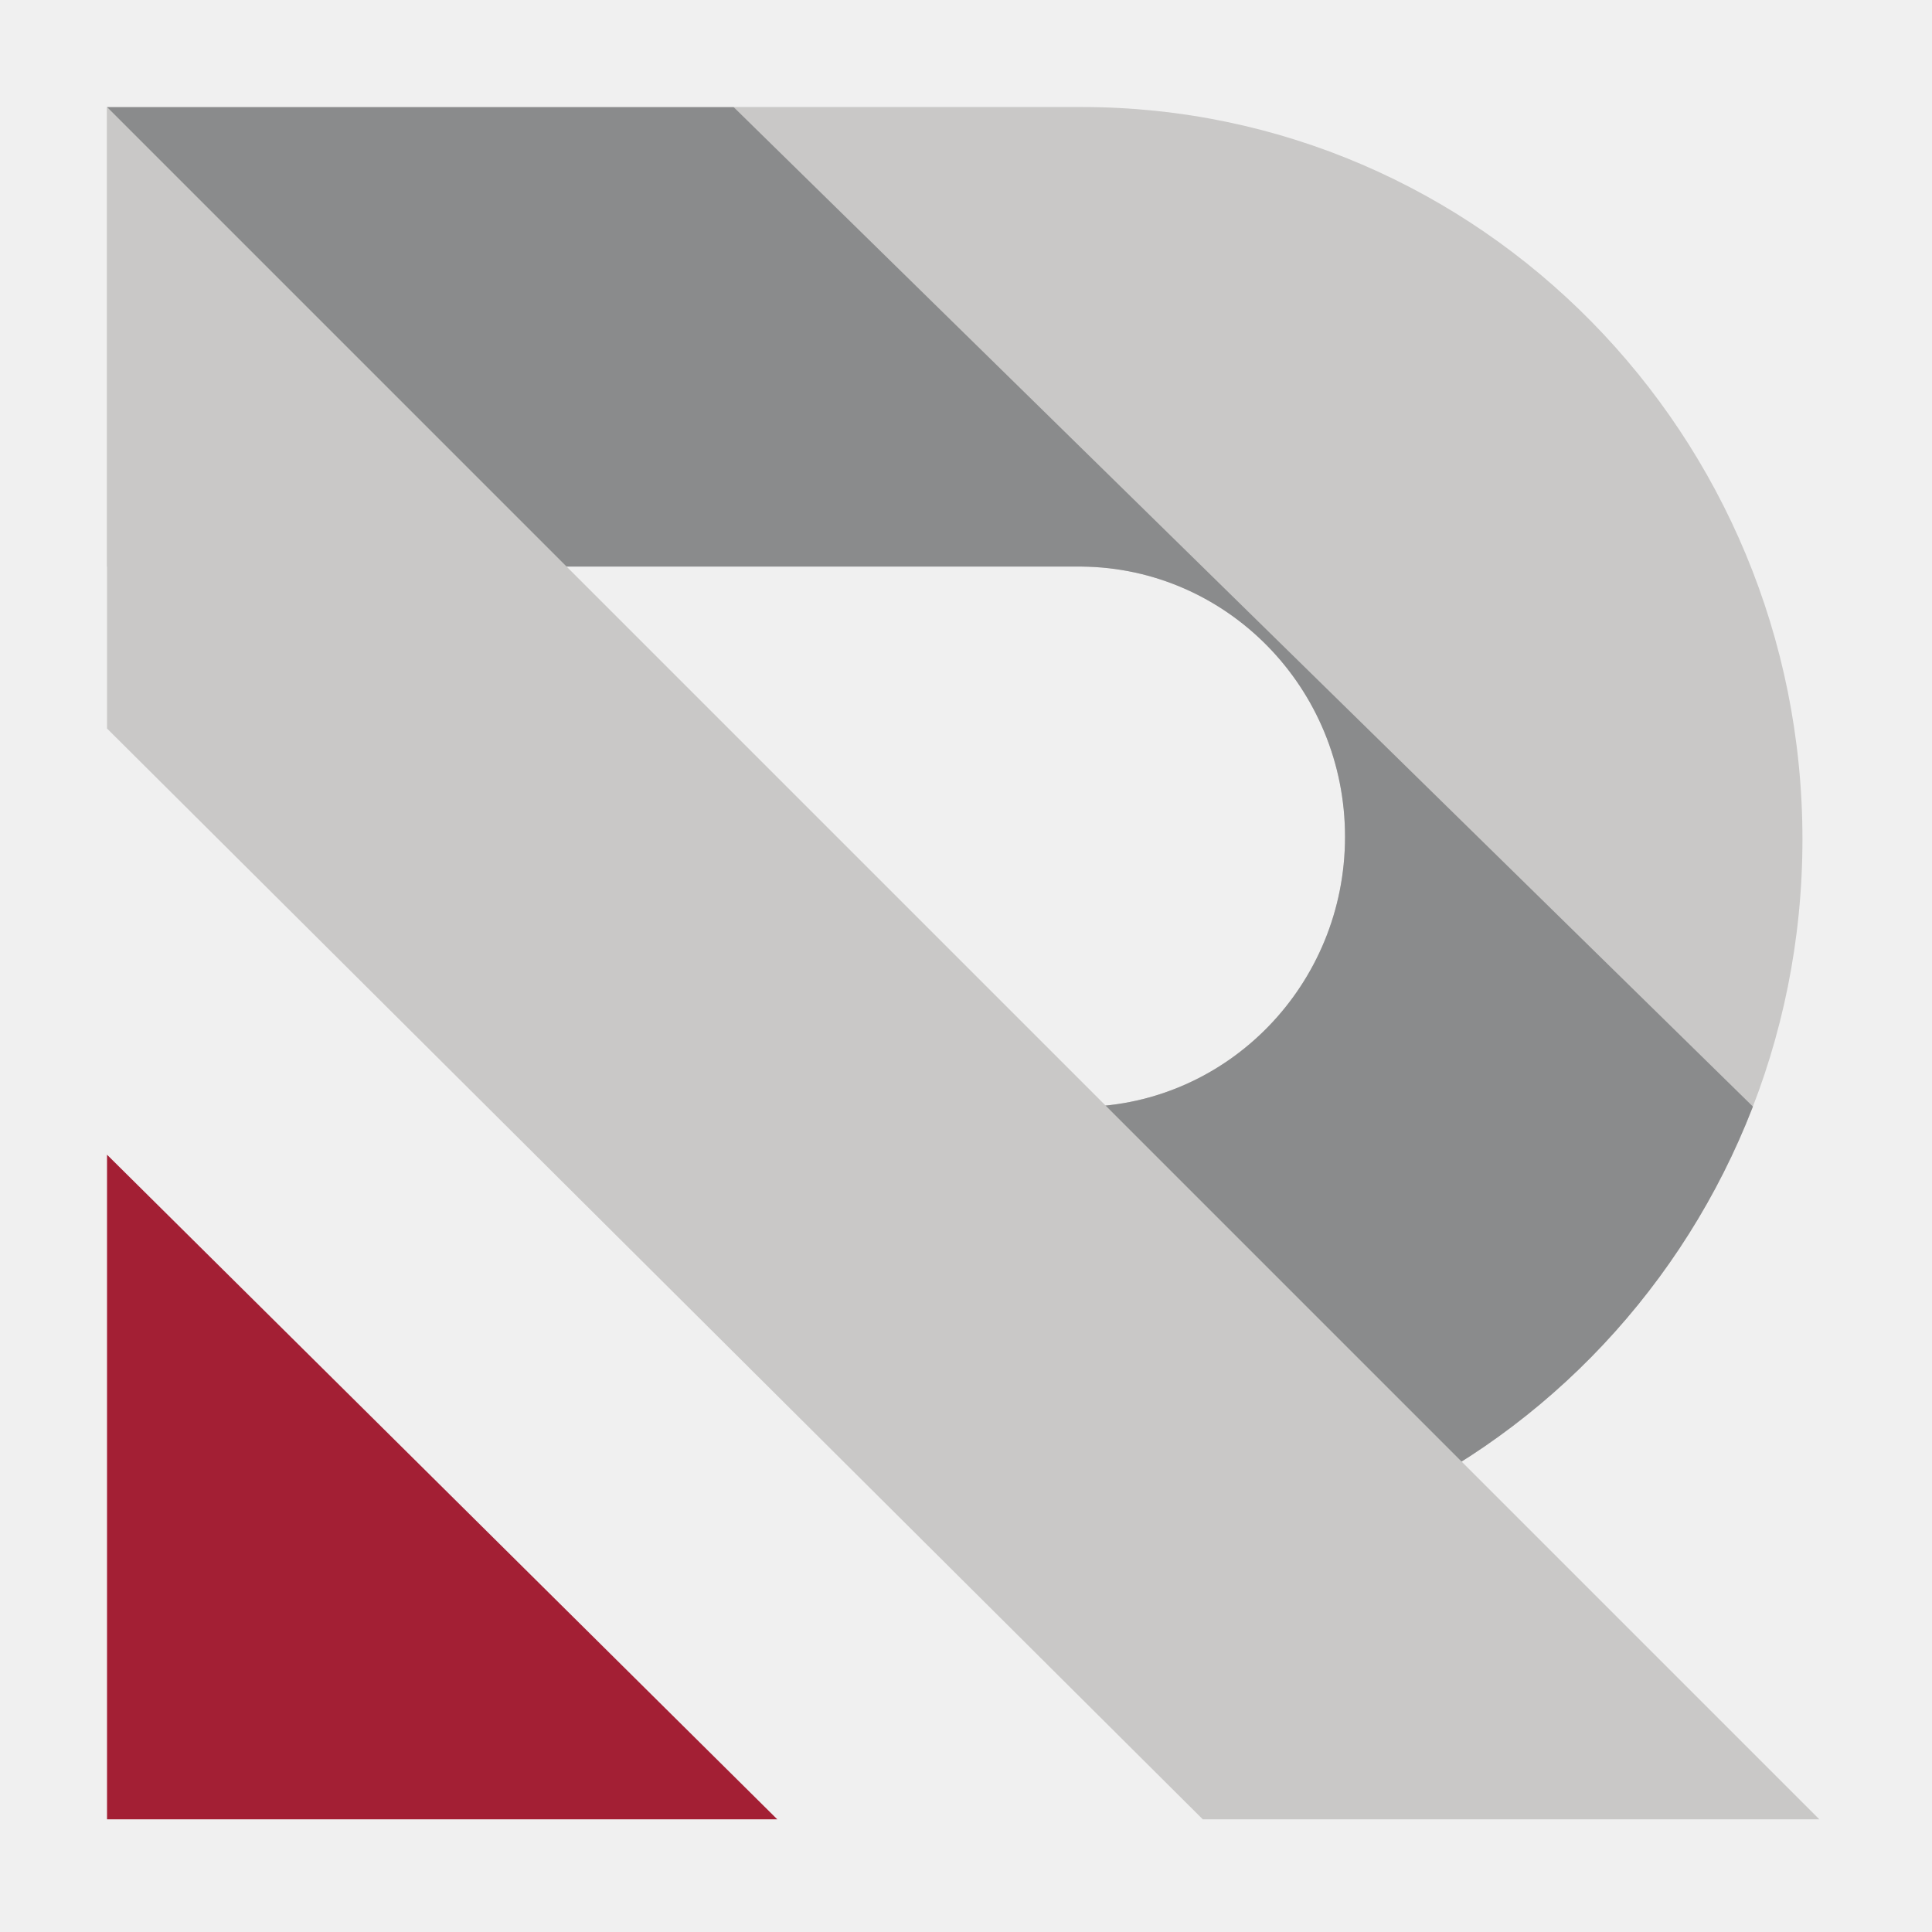
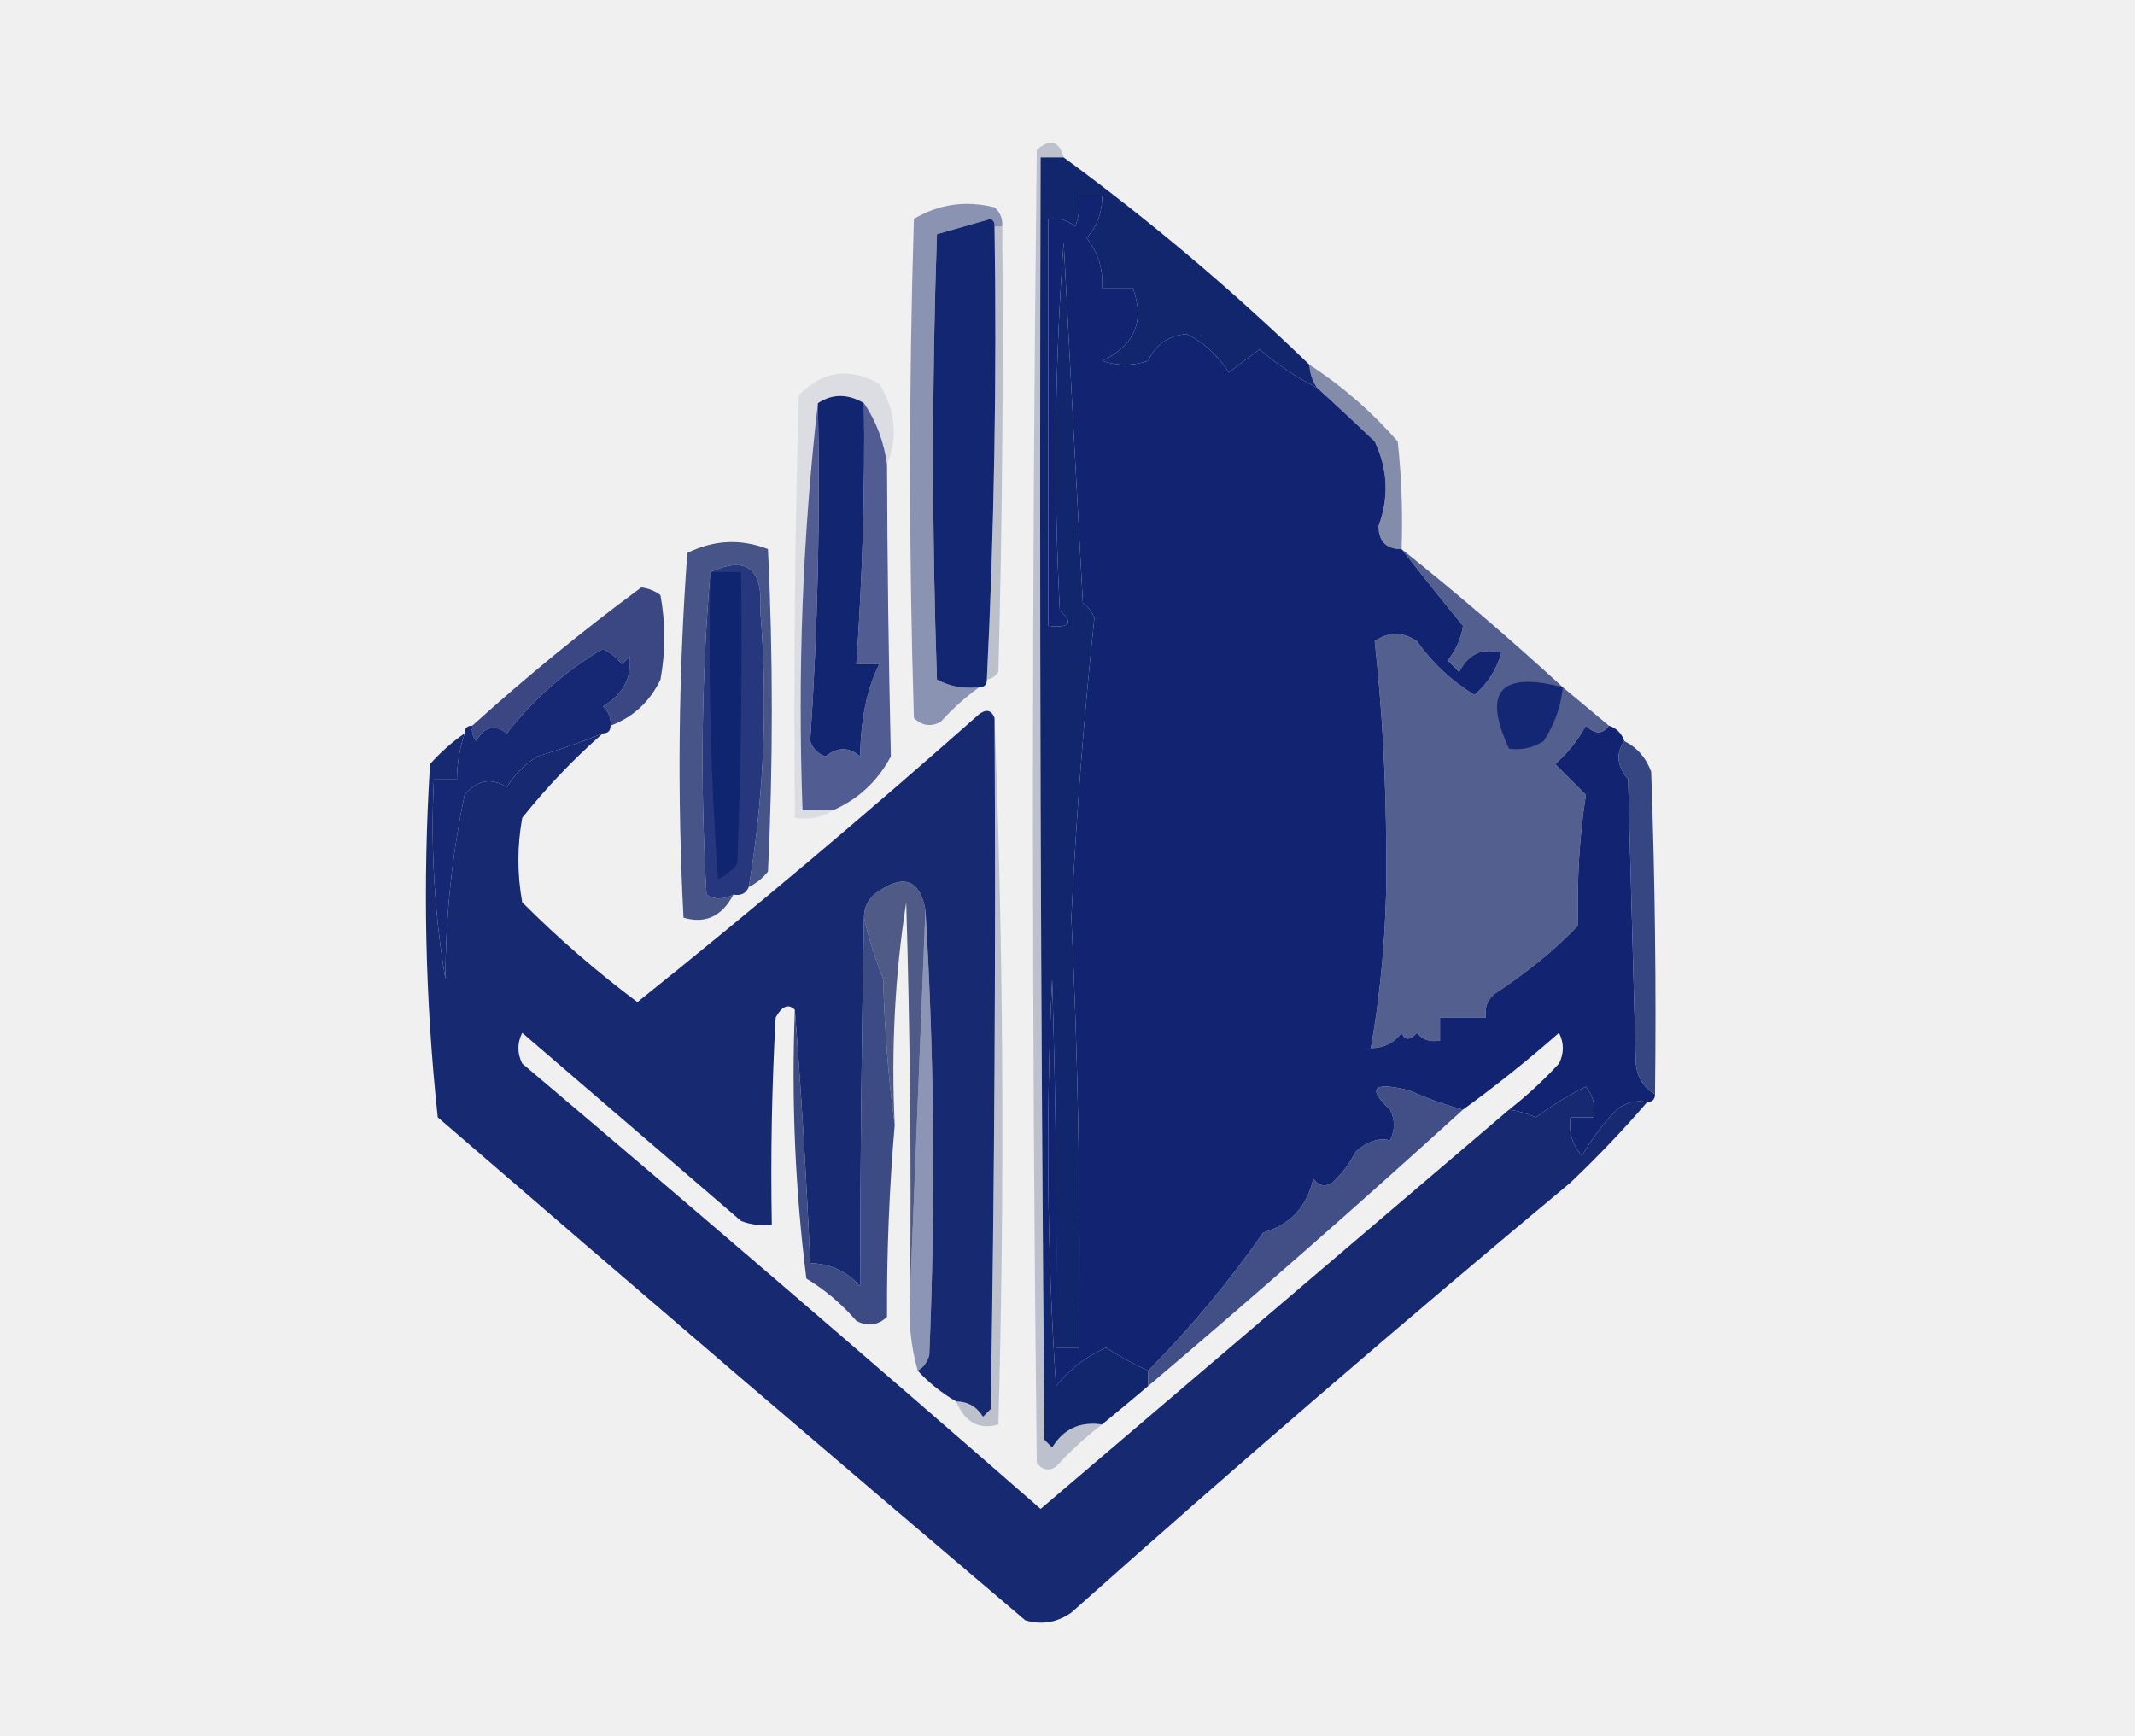
- <svg xmlns="http://www.w3.org/2000/svg" xmlns:xlink="http://www.w3.org/1999/xlink" width="343px" height="343px" viewBox="0 0 343 343" version="1.1">
-   <defs>
-     <path d="M173.009,0 C243.696,0 301,58.203 301,130 C301,201.797 243.696,260 173.009,260 L173.008,177.513 L173.348,177.511 C199.069,177.087 219.792,155.777 219.792,129.552 C219.792,103.211 198.887,81.829 173.009,81.588 L0,81.586 L0,0 Z" id="path-1" />
-   </defs>
-   <g id="logo-MIT-favicon-2" stroke="none" stroke-width="1" fill="none" fill-rule="evenodd">
-     <g id="Logo" transform="translate(19, 19)">
-       <polygon id="左下角" fill="#A31F34" points="-1.50695428e-14 186 119 304 0 304" />
-       <polygon id="梯形" fill="#C9C8C7" points="-1.39749323e-14 4.08700851e-15 304 304 194.542 304 -1.39749323e-14 110.335" />
-       <mask id="mask-2" fill="white">
-         <use xlink:href="#path-1" />
-       </mask>
-       <use id="Combined-Shape" fill="#C9C8C7" xlink:href="#path-1" />
-       <polygon id="阴影" fill="#8A8B8C" mask="url(#mask-2)" points="0 0 111.23 4.08700851e-15 304 189.021 304 304" />
-     </g>
+ <svg xmlns="http://www.w3.org/2000/svg" version="1.1" width="278px" height="226px" style="shape-rendering:geometricPrecision; text-rendering:geometricPrecision; image-rendering:optimizeQuality; fill-rule:evenodd; clip-rule:evenodd">
+   <g>
+     <path style="opacity:1" fill="#12266e" d="M 138.5,20.5 C 149.759,28.755 160.425,37.755 170.5,47.5C 170.557,48.609 170.89,49.609 171.5,50.5C 168.789,49.137 166.289,47.47 164,45.5C 162.662,46.506 161.329,47.506 160,48.5C 158.578,46.256 156.744,44.59 154.5,43.5C 152.143,43.692 150.476,44.858 149.5,47C 147.5,47.667 145.5,47.667 143.5,47C 147.764,44.98 149.098,41.813 147.5,37.5C 146.167,37.5 144.833,37.5 143.5,37.5C 143.669,35.088 143.003,32.921 141.5,31C 142.885,29.403 143.551,27.57 143.5,25.5C 142.5,25.5 141.5,25.5 140.5,25.5C 140.657,26.873 140.49,28.207 140,29.5C 138.989,28.663 137.822,28.33 136.5,28.5C 136.5,46.167 136.5,63.833 136.5,81.5C 139.336,81.798 139.836,81.131 138,79.5C 137.167,63.49 137.334,47.49 138.5,31.5C 139.313,47.168 140.146,62.835 141,78.5C 141.692,79.025 142.192,79.692 142.5,80.5C 141.133,93.337 140.133,106.337 139.5,119.5C 140.389,138.155 140.722,156.822 140.5,175.5C 139.5,175.5 138.5,175.5 137.5,175.5C 137.667,159.497 137.5,143.497 137,127.5C 136.167,145.176 136.334,162.843 137.5,180.5C 139.262,178.311 141.429,176.644 144,175.5C 145.765,176.632 147.598,177.632 149.5,178.5C 149.5,179.167 149.5,179.833 149.5,180.5C 147.54,182.156 145.54,183.823 143.5,185.5C 140.632,185.085 138.465,186.085 137,188.5C 136.667,188.167 136.333,187.833 136,187.5C 135.5,131.834 135.333,76.168 135.5,20.5C 136.5,20.5 137.5,20.5 138.5,20.5 Z" />
+   </g>
+   <g>
+     <path style="opacity:1" fill="#122471" d="M 171.5,50.5 C 173.986,52.755 176.486,55.089 179,57.5C 180.712,61.103 180.879,64.77 179.5,68.5C 179.516,70.516 180.516,71.516 182.5,71.5C 185.094,74.822 187.761,78.156 190.5,81.5C 190.24,83.187 189.573,84.687 188.5,86C 189,86.5 189.5,87 190,87.5C 191.191,85.153 193.024,84.32 195.5,85C 194.884,87.178 193.717,89.012 192,90.5C 189.022,88.689 186.522,86.356 184.5,83.5C 182.647,82.24 180.814,82.24 179,83.5C 179.969,92.332 180.469,101.332 180.5,110.5C 180.656,119.288 179.989,127.954 178.5,136.5C 180.199,136.473 181.533,135.806 182.5,134.5C 182.938,135.506 183.604,135.506 184.5,134.5C 185.209,135.404 186.209,135.737 187.5,135.5C 187.5,134.5 187.5,133.5 187.5,132.5C 189.5,132.5 191.5,132.5 193.5,132.5C 193.281,131.325 193.614,130.325 194.5,129.5C 198.93,126.585 202.596,123.585 205.5,120.5C 205.315,114.686 205.648,109.02 206.5,103.5C 205.167,102.167 203.833,100.833 202.5,99.5C 204.103,98.101 205.437,96.435 206.5,94.5C 207.687,95.653 208.687,95.653 209.5,94.5C 210.5,94.833 211.167,95.5 211.5,96.5C 210.379,98.089 210.546,99.756 212,101.5C 212.333,113.833 212.667,126.167 213,138.5C 213.2,140.32 214.034,141.653 215.5,142.5C 215.5,143.167 215.167,143.5 214.5,143.5C 213.022,143.238 211.689,143.571 210.5,144.5C 208.757,146.321 207.257,148.321 206,150.5C 204.731,149.095 204.231,147.429 204.5,145.5C 205.5,145.5 206.5,145.5 207.5,145.5C 207.762,144.022 207.429,142.689 206.5,141.5C 204.191,142.651 202.024,143.984 200,145.5C 198.862,145.011 197.695,144.678 196.5,144.5C 198.771,142.734 200.937,140.734 203,138.5C 203.667,137.167 203.667,135.833 203,134.5C 198.94,138.07 194.773,141.404 190.5,144.5C 188.166,143.876 185.833,143.043 183.5,142C 178.789,140.831 177.956,141.664 181,144.5C 181.667,145.833 181.667,147.167 181,148.5C 179.527,148.132 178.027,148.632 176.5,150C 175.743,151.512 174.743,152.846 173.5,154C 172.551,154.617 171.718,154.451 171,153.5C 170.189,157.143 168.022,159.477 164.5,160.5C 159.934,167.03 154.934,173.03 149.5,178.5C 147.598,177.632 145.765,176.632 144,175.5C 141.429,176.644 139.262,178.311 137.5,180.5C 136.334,162.843 136.167,145.176 137,127.5C 137.5,143.497 137.667,159.497 137.5,175.5C 138.5,175.5 139.5,175.5 140.5,175.5C 140.722,156.822 140.389,138.155 139.5,119.5C 140.133,106.337 141.133,93.337 142.5,80.5C 142.192,79.692 141.692,79.025 141,78.5C 140.146,62.835 139.313,47.168 138.5,31.5C 137.334,47.49 137.167,63.49 138,79.5C 139.836,81.131 139.336,81.798 136.5,81.5C 136.5,63.833 136.5,46.167 136.5,28.5C 137.822,28.33 138.989,28.663 140,29.5C 140.49,28.207 140.657,26.873 140.5,25.5C 141.5,25.5 142.5,25.5 143.5,25.5C 143.551,27.57 142.885,29.403 141.5,31C 143.003,32.921 143.669,35.088 143.5,37.5C 144.833,37.5 146.167,37.5 147.5,37.5C 149.098,41.813 147.764,44.98 143.5,47C 145.5,47.667 147.5,47.667 149.5,47C 150.476,44.858 152.143,43.692 154.5,43.5C 156.744,44.59 158.578,46.256 160,48.5C 161.329,47.506 162.662,46.506 164,45.5C 166.289,47.47 168.789,49.137 171.5,50.5 Z" />
+   </g>
+   <g>
+     <path style="opacity:0.227" fill="#0a204f" d="M 129.5,29.5 C 129.833,29.5 130.167,29.5 130.5,29.5C 130.667,48.836 130.5,68.169 130,87.5C 129.617,88.056 129.117,88.389 128.5,88.5C 129.464,68.867 129.797,49.2 129.5,29.5 Z" />
+   </g>
+   <g>
+     <path style="opacity:1" fill="#122671" d="M 129.5,29.5 C 129.797,49.2 129.464,68.867 128.5,88.5C 128.5,89.167 128.167,89.5 127.5,89.5C 125.533,89.739 123.699,89.406 122,88.5C 121.333,69.167 121.333,49.833 122,30.5C 124.333,29.833 126.667,29.167 129,28.5C 129.399,28.728 129.565,29.062 129.5,29.5 Z" />
+   </g>
+   <g>
+     <path style="opacity:0.54" fill="#36447e" d="M 130.5,29.5 C 130.167,29.5 129.833,29.5 129.5,29.5C 129.565,29.062 129.399,28.728 129,28.5C 126.667,29.167 124.333,29.833 122,30.5C 121.333,49.833 121.333,69.167 122,88.5C 123.699,89.406 125.533,89.739 127.5,89.5C 125.73,90.764 124.063,92.264 122.5,94C 121.216,94.684 120.049,94.517 119,93.5C 118.333,71.833 118.333,50.167 119,28.5C 122.256,26.572 125.756,26.072 129.5,27C 130.252,27.671 130.586,28.504 130.5,29.5 Z" />
+   </g>
+   <g>
+     <path style="opacity:0.529" fill="#22336a" d="M 170.5,47.5 C 174.782,50.28 178.616,53.613 182,57.5C 182.499,62.155 182.666,66.822 182.5,71.5C 180.516,71.516 179.516,70.516 179.5,68.5C 180.879,64.77 180.712,61.103 179,57.5C 176.486,55.089 173.986,52.755 171.5,50.5C 170.89,49.609 170.557,48.609 170.5,47.5 Z" />
+   </g>
+   <g>
+     <path style="opacity:1" fill="#122571" d="M 112.5,52.5 C 112.637,63.721 112.304,75.054 111.5,86.5C 112.5,86.5 113.5,86.5 114.5,86.5C 112.914,89.582 112.081,93.582 112,98.5C 110.542,97.253 109.042,97.253 107.5,98.5C 106.5,98.167 105.833,97.5 105.5,96.5C 106.483,81.882 106.817,67.215 106.5,52.5C 108.389,51.258 110.389,51.258 112.5,52.5 Z" />
+   </g>
+   <g>
+     <path style="opacity:0.745" fill="#1d2f6e" d="M 182.5,71.5 C 189.726,77.273 196.726,83.273 203.5,89.5C 205.5,91.167 207.5,92.833 209.5,94.5C 208.687,95.653 207.687,95.653 206.5,94.5C 205.437,96.435 204.103,98.101 202.5,99.5C 203.833,100.833 205.167,102.167 206.5,103.5C 205.648,109.02 205.315,114.686 205.5,120.5C 202.596,123.585 198.93,126.585 194.5,129.5C 193.614,130.325 193.281,131.325 193.5,132.5C 191.5,132.5 189.5,132.5 187.5,132.5C 187.5,133.5 187.5,134.5 187.5,135.5C 186.209,135.737 185.209,135.404 184.5,134.5C 190.771,129.068 196.937,123.401 203,117.5C 203.867,113.044 203.534,108.711 202,104.5C 195.667,98.833 189.333,93.167 183,87.5C 182.5,103.163 182.333,118.83 182.5,134.5C 181.533,135.806 180.199,136.473 178.5,136.5C 179.989,127.954 180.656,119.288 180.5,110.5C 180.469,101.332 179.969,92.332 179,83.5C 180.814,82.24 182.647,82.24 184.5,83.5C 186.522,86.356 189.022,88.689 192,90.5C 193.717,89.012 194.884,87.178 195.5,85C 193.024,84.32 191.191,85.153 190,87.5C 189.5,87 189,86.5 188.5,86C 189.573,84.687 190.24,83.187 190.5,81.5C 187.761,78.156 185.094,74.822 182.5,71.5 Z M 184.5,134.5 C 183.604,135.506 182.938,135.506 182.5,134.5C 182.333,118.83 182.5,103.163 183,87.5C 189.333,93.167 195.667,98.833 202,104.5C 203.534,108.711 203.867,113.044 203,117.5C 196.937,123.401 190.771,129.068 184.5,134.5 Z" />
+   </g>
+   <g>
+     <path style="opacity:0.89" fill="#33417b" d="M 97.5,115.5 C 99.492,103.615 99.992,91.615 99,79.5C 99.371,74.01 97.204,72.343 92.5,74.5C 91.339,88.327 91.173,102.327 92,116.5C 92.986,117.171 94.153,117.171 95.5,116.5C 94.005,119.336 91.839,120.336 89,119.5C 88.176,103.592 88.343,87.759 89.5,72C 92.959,70.294 96.459,70.128 100,71.5C 100.667,85.5 100.667,99.5 100,113.5C 99.292,114.381 98.458,115.047 97.5,115.5 Z" />
+   </g>
+   <g>
+     <path style="opacity:0.099" fill="#243266" d="M 115.5,60.5 C 115.098,57.523 114.098,54.857 112.5,52.5C 110.389,51.258 108.389,51.258 106.5,52.5C 104.514,69.802 103.847,87.468 104.5,105.5C 105.833,105.5 107.167,105.5 108.5,105.5C 107.081,106.451 105.415,106.784 103.5,106.5C 103.333,88.164 103.5,69.83 104,51.5C 107.059,48.29 110.559,47.79 114.5,50C 116.622,53.447 116.955,56.947 115.5,60.5 Z" />
+   </g>
+   <g>
+     <path style="opacity:0.91" fill="#293678" d="M 79.5,94.5 C 79.586,93.504 79.252,92.671 78.5,92C 81.103,90.446 82.269,88.28 82,85.5C 81.667,85.833 81.333,86.167 81,86.5C 80.311,85.643 79.478,84.977 78.5,84.5C 73.647,87.35 69.48,91.017 66,95.5C 64.413,94.273 63.079,94.606 62,96.5C 61.536,95.906 61.369,95.239 61.5,94.5C 68.525,88.143 75.859,82.143 83.5,76.5C 84.442,76.608 85.275,76.942 86,77.5C 86.667,81.167 86.667,84.833 86,88.5C 84.594,91.409 82.428,93.409 79.5,94.5 Z" />
+   </g>
+   <g>
+     <path style="opacity:1" fill="#142775" d="M 203.5,89.5 C 203.246,92.014 202.413,94.348 201,96.5C 199.644,97.38 198.144,97.713 196.5,97.5C 193.009,90.048 195.343,87.381 203.5,89.5 Z" />
+   </g>
+   <g>
+     <path style="opacity:1" fill="#162873" d="M 79.5,94.5 C 79.5,95.167 79.167,95.5 78.5,95.5C 75.755,96.616 72.922,97.616 70,98.5C 68.328,99.505 66.995,100.839 66,102.5C 63.956,101.228 62.122,101.561 60.5,103.5C 58.847,111.379 58.013,119.379 58,127.5C 56.559,118.942 56.059,110.276 56.5,101.5C 57.5,101.5 58.5,101.5 59.5,101.5C 59.517,99.435 59.85,97.435 60.5,95.5C 60.5,94.833 60.833,94.5 61.5,94.5C 61.369,95.239 61.536,95.906 62,96.5C 63.079,94.606 64.413,94.273 66,95.5C 69.48,91.017 73.647,87.35 78.5,84.5C 79.478,84.977 80.311,85.643 81,86.5C 81.333,86.167 81.667,85.833 82,85.5C 82.269,88.28 81.103,90.446 78.5,92C 79.252,92.671 79.586,93.504 79.5,94.5 Z" />
+   </g>
+   <g>
+     <path style="opacity:0.771" fill="#213076" d="M 106.5,52.5 C 106.817,67.215 106.483,81.882 105.5,96.5C 105.833,97.5 106.5,98.167 107.5,98.5C 109.042,97.253 110.542,97.253 112,98.5C 112.081,93.582 112.914,89.582 114.5,86.5C 113.5,86.5 112.5,86.5 111.5,86.5C 112.304,75.054 112.637,63.721 112.5,52.5C 114.098,54.857 115.098,57.523 115.5,60.5C 115.541,73.187 115.708,85.854 116,98.5C 114.285,101.717 111.785,104.05 108.5,105.5C 107.167,105.5 105.833,105.5 104.5,105.5C 103.847,87.468 104.514,69.802 106.5,52.5 Z" />
+   </g>
+   <g>
+     <path style="opacity:1" fill="#26377e" d="M 97.5,115.5 C 97.158,116.338 96.492,116.672 95.5,116.5C 94.153,117.171 92.986,117.171 92,116.5C 91.173,102.327 91.339,88.327 92.5,74.5C 97.204,72.343 99.371,74.01 99,79.5C 99.992,91.615 99.492,103.615 97.5,115.5 Z" />
+   </g>
+   <g>
+     <path style="opacity:1" fill="#0f256f" d="M 92.5,74.5 C 93.833,74.5 95.167,74.5 96.5,74.5C 96.667,87.171 96.5,99.838 96,112.5C 95.311,113.357 94.478,114.023 93.5,114.5C 92.547,101.59 92.213,88.256 92.5,74.5 Z" />
+   </g>
+   <g>
+     <path style="opacity:0.899" fill="#203376" d="M 211.5,96.5 C 213.173,97.343 214.34,98.676 215,100.5C 215.5,114.496 215.667,128.496 215.5,142.5C 214.034,141.653 213.2,140.32 213,138.5C 212.667,126.167 212.333,113.833 212,101.5C 210.546,99.756 210.379,98.089 211.5,96.5 Z" />
+   </g>
+   <g>
+     <path style="opacity:0.227" fill="#132158" d="M 138.5,20.5 C 137.5,20.5 136.5,20.5 135.5,20.5C 135.333,76.168 135.5,131.834 136,187.5C 136.333,187.833 136.667,188.167 137,188.5C 138.465,186.085 140.632,185.085 143.5,185.5C 141.396,187.099 139.396,188.932 137.5,191C 136.551,191.617 135.718,191.451 135,190.5C 134.333,133.5 134.333,76.5 135,19.5C 136.756,18.015 137.923,18.348 138.5,20.5 Z" />
+   </g>
+   <g>
+     <path style="opacity:0.229" fill="#112455" d="M 129.5,93.5 C 130.664,123.997 130.831,154.664 130,185.5C 127.497,186.238 125.663,185.238 124.5,182.5C 126.017,182.511 127.184,183.177 128,184.5C 128.333,184.167 128.667,183.833 129,183.5C 129.5,153.502 129.667,123.502 129.5,93.5 Z" />
+   </g>
+   <g>
+     <path style="opacity:1" fill="#172970" d="M 129.5,93.5 C 129.667,123.502 129.5,153.502 129,183.5C 128.667,183.833 128.333,184.167 128,184.5C 127.184,183.177 126.017,182.511 124.5,182.5C 122.611,181.396 120.945,180.063 119.5,178.5C 120.222,178.082 120.722,177.416 121,176.5C 121.829,156.996 121.662,137.662 120.5,118.5C 119.79,114.646 117.79,113.813 114.5,116C 113.177,116.816 112.511,117.983 112.5,119.5C 112.182,135.645 112.015,151.645 112,167.5C 110.254,165.543 108.088,164.543 105.5,164.5C 105.01,153.338 104.343,142.338 103.5,131.5C 102.671,130.668 101.838,131.001 101,132.5C 100.5,141.494 100.334,150.494 100.5,159.5C 99.127,159.657 97.793,159.49 96.5,159C 87,150.833 77.5,142.667 68,134.5C 67.333,135.833 67.333,137.167 68,138.5C 90.647,157.646 113.147,176.98 135.5,196.5C 155.853,179.144 176.186,161.811 196.5,144.5C 197.695,144.678 198.862,145.011 200,145.5C 202.024,143.984 204.191,142.651 206.5,141.5C 207.429,142.689 207.762,144.022 207.5,145.5C 206.5,145.5 205.5,145.5 204.5,145.5C 204.231,147.429 204.731,149.095 206,150.5C 207.257,148.321 208.757,146.321 210.5,144.5C 211.689,143.571 213.022,143.238 214.5,143.5C 211.448,147.058 208.114,150.558 204.5,154C 182.538,172.293 160.872,190.959 139.5,210C 137.635,211.301 135.635,211.635 133.5,211C 107.907,189.285 82.407,167.452 57,145.5C 55.366,130.259 55.032,114.926 56,99.5C 57.371,97.959 58.871,96.625 60.5,95.5C 59.85,97.435 59.517,99.435 59.5,101.5C 58.5,101.5 57.5,101.5 56.5,101.5C 56.059,110.276 56.559,118.942 58,127.5C 58.013,119.379 58.847,111.379 60.5,103.5C 62.122,101.561 63.956,101.228 66,102.5C 66.995,100.839 68.328,99.505 70,98.5C 72.922,97.616 75.755,96.616 78.5,95.5C 74.697,98.831 71.197,102.498 68,106.5C 67.333,110.167 67.333,113.833 68,117.5C 72.716,122.22 77.716,126.553 83,130.5C 98.115,118.389 112.948,105.889 127.5,93C 128.437,92.308 129.103,92.475 129.5,93.5 Z" />
+   </g>
+   <g>
+     <path style="opacity:0.869" fill="#223275" d="M 112.5,119.5 C 113.106,122.167 113.939,124.834 115,127.5C 115.172,134.013 115.672,140.347 116.5,146.5C 115.79,154.815 115.457,163.149 115.5,171.5C 114.277,172.614 112.944,172.781 111.5,172C 109.612,169.81 107.445,167.977 105,166.5C 103.543,154.935 103.043,143.268 103.5,131.5C 104.343,142.338 105.01,153.338 105.5,164.5C 108.088,164.543 110.254,165.543 112,167.5C 112.015,151.645 112.182,135.645 112.5,119.5 Z" />
+   </g>
+   <g>
+     <path style="opacity:0.52" fill="#314180" d="M 120.5,118.5 C 121.662,137.662 121.829,156.996 121,176.5C 120.722,177.416 120.222,178.082 119.5,178.5C 118.586,175.272 118.253,171.939 118.5,168.5C 119.167,151.833 119.833,135.167 120.5,118.5 Z" />
+   </g>
+   <g>
+     <path style="opacity:0.831" fill="#1e2f71" d="M 190.5,144.5 C 177.061,156.726 163.395,168.726 149.5,180.5C 149.5,179.833 149.5,179.167 149.5,178.5C 154.934,173.03 159.934,167.03 164.5,160.5C 168.022,159.477 170.189,157.143 171,153.5C 171.718,154.451 172.551,154.617 173.5,154C 174.743,152.846 175.743,151.512 176.5,150C 178.027,148.632 179.527,148.132 181,148.5C 181.667,147.167 181.667,145.833 181,144.5C 177.956,141.664 178.789,140.831 183.5,142C 185.833,143.043 188.166,143.876 190.5,144.5 Z" />
+   </g>
+   <g>
+     <path style="opacity:0.776" fill="#202f68" d="M 120.5,118.5 C 119.833,135.167 119.167,151.833 118.5,168.5C 118.667,151.497 118.5,134.497 118,117.5C 116.528,127 116.028,136.667 116.5,146.5C 115.672,140.347 115.172,134.013 115,127.5C 113.939,124.834 113.106,122.167 112.5,119.5C 112.511,117.983 113.177,116.816 114.5,116C 117.79,113.813 119.79,114.646 120.5,118.5 Z" />
  </g>
</svg>
